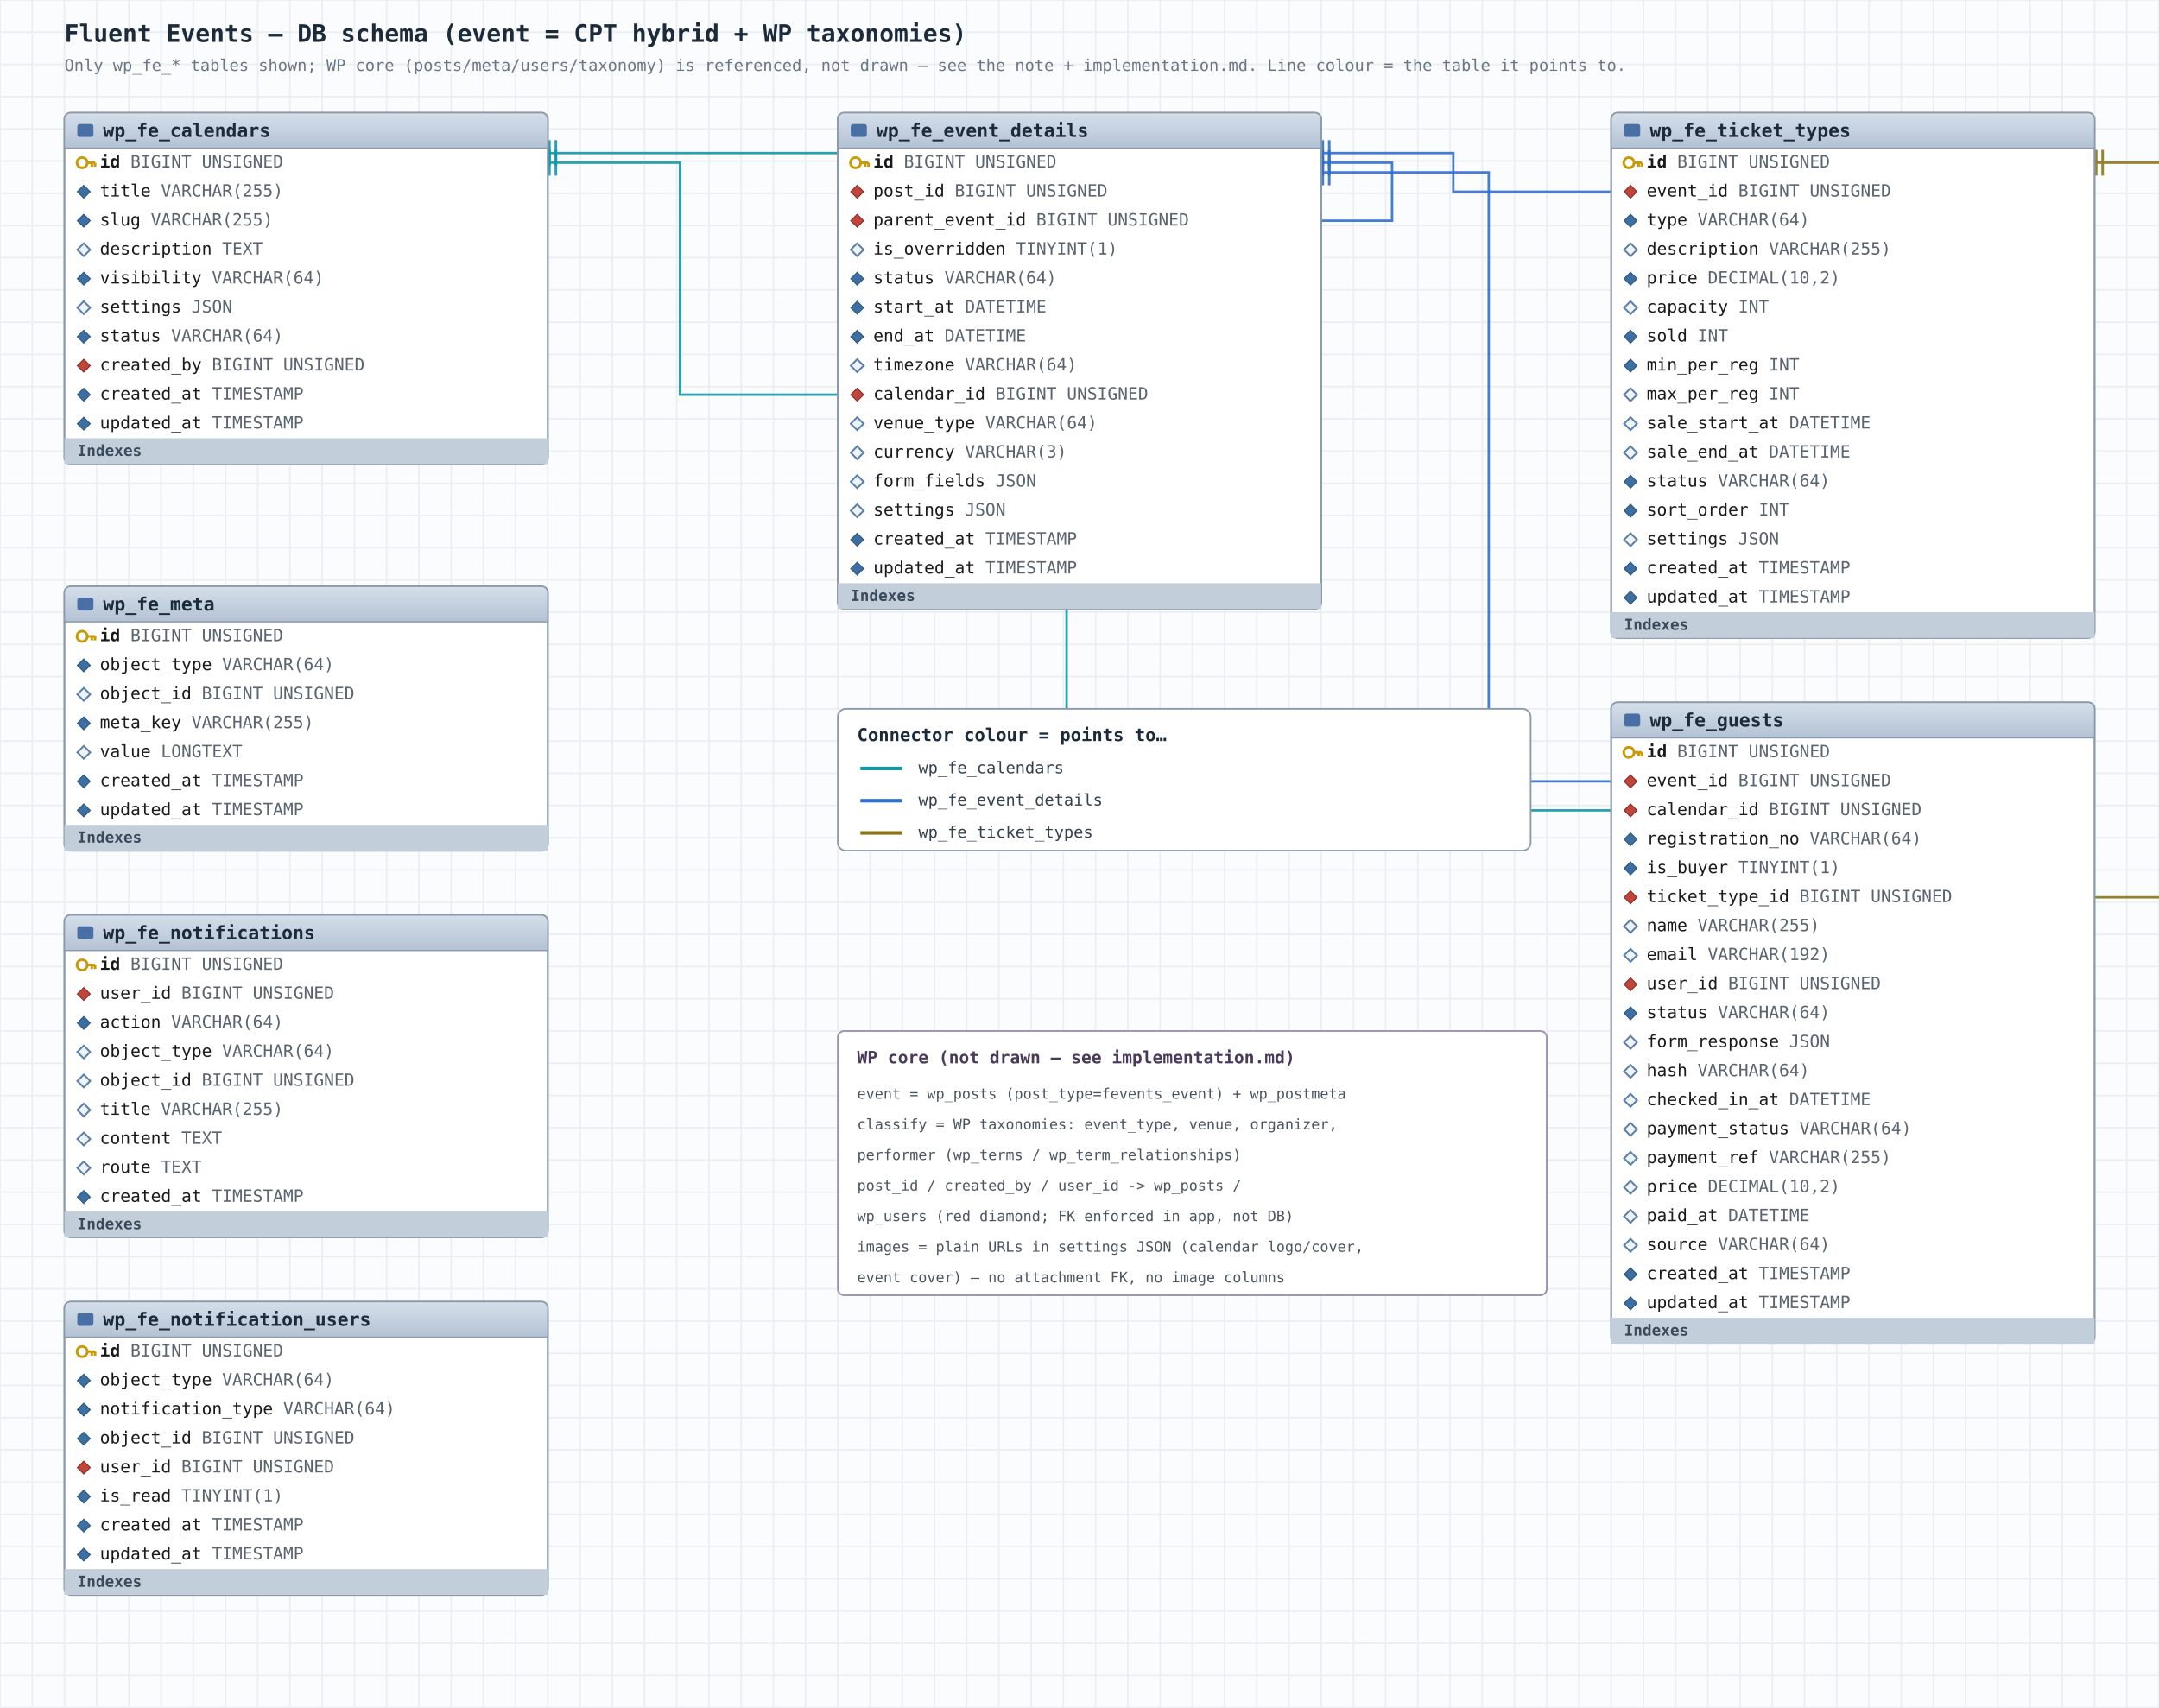
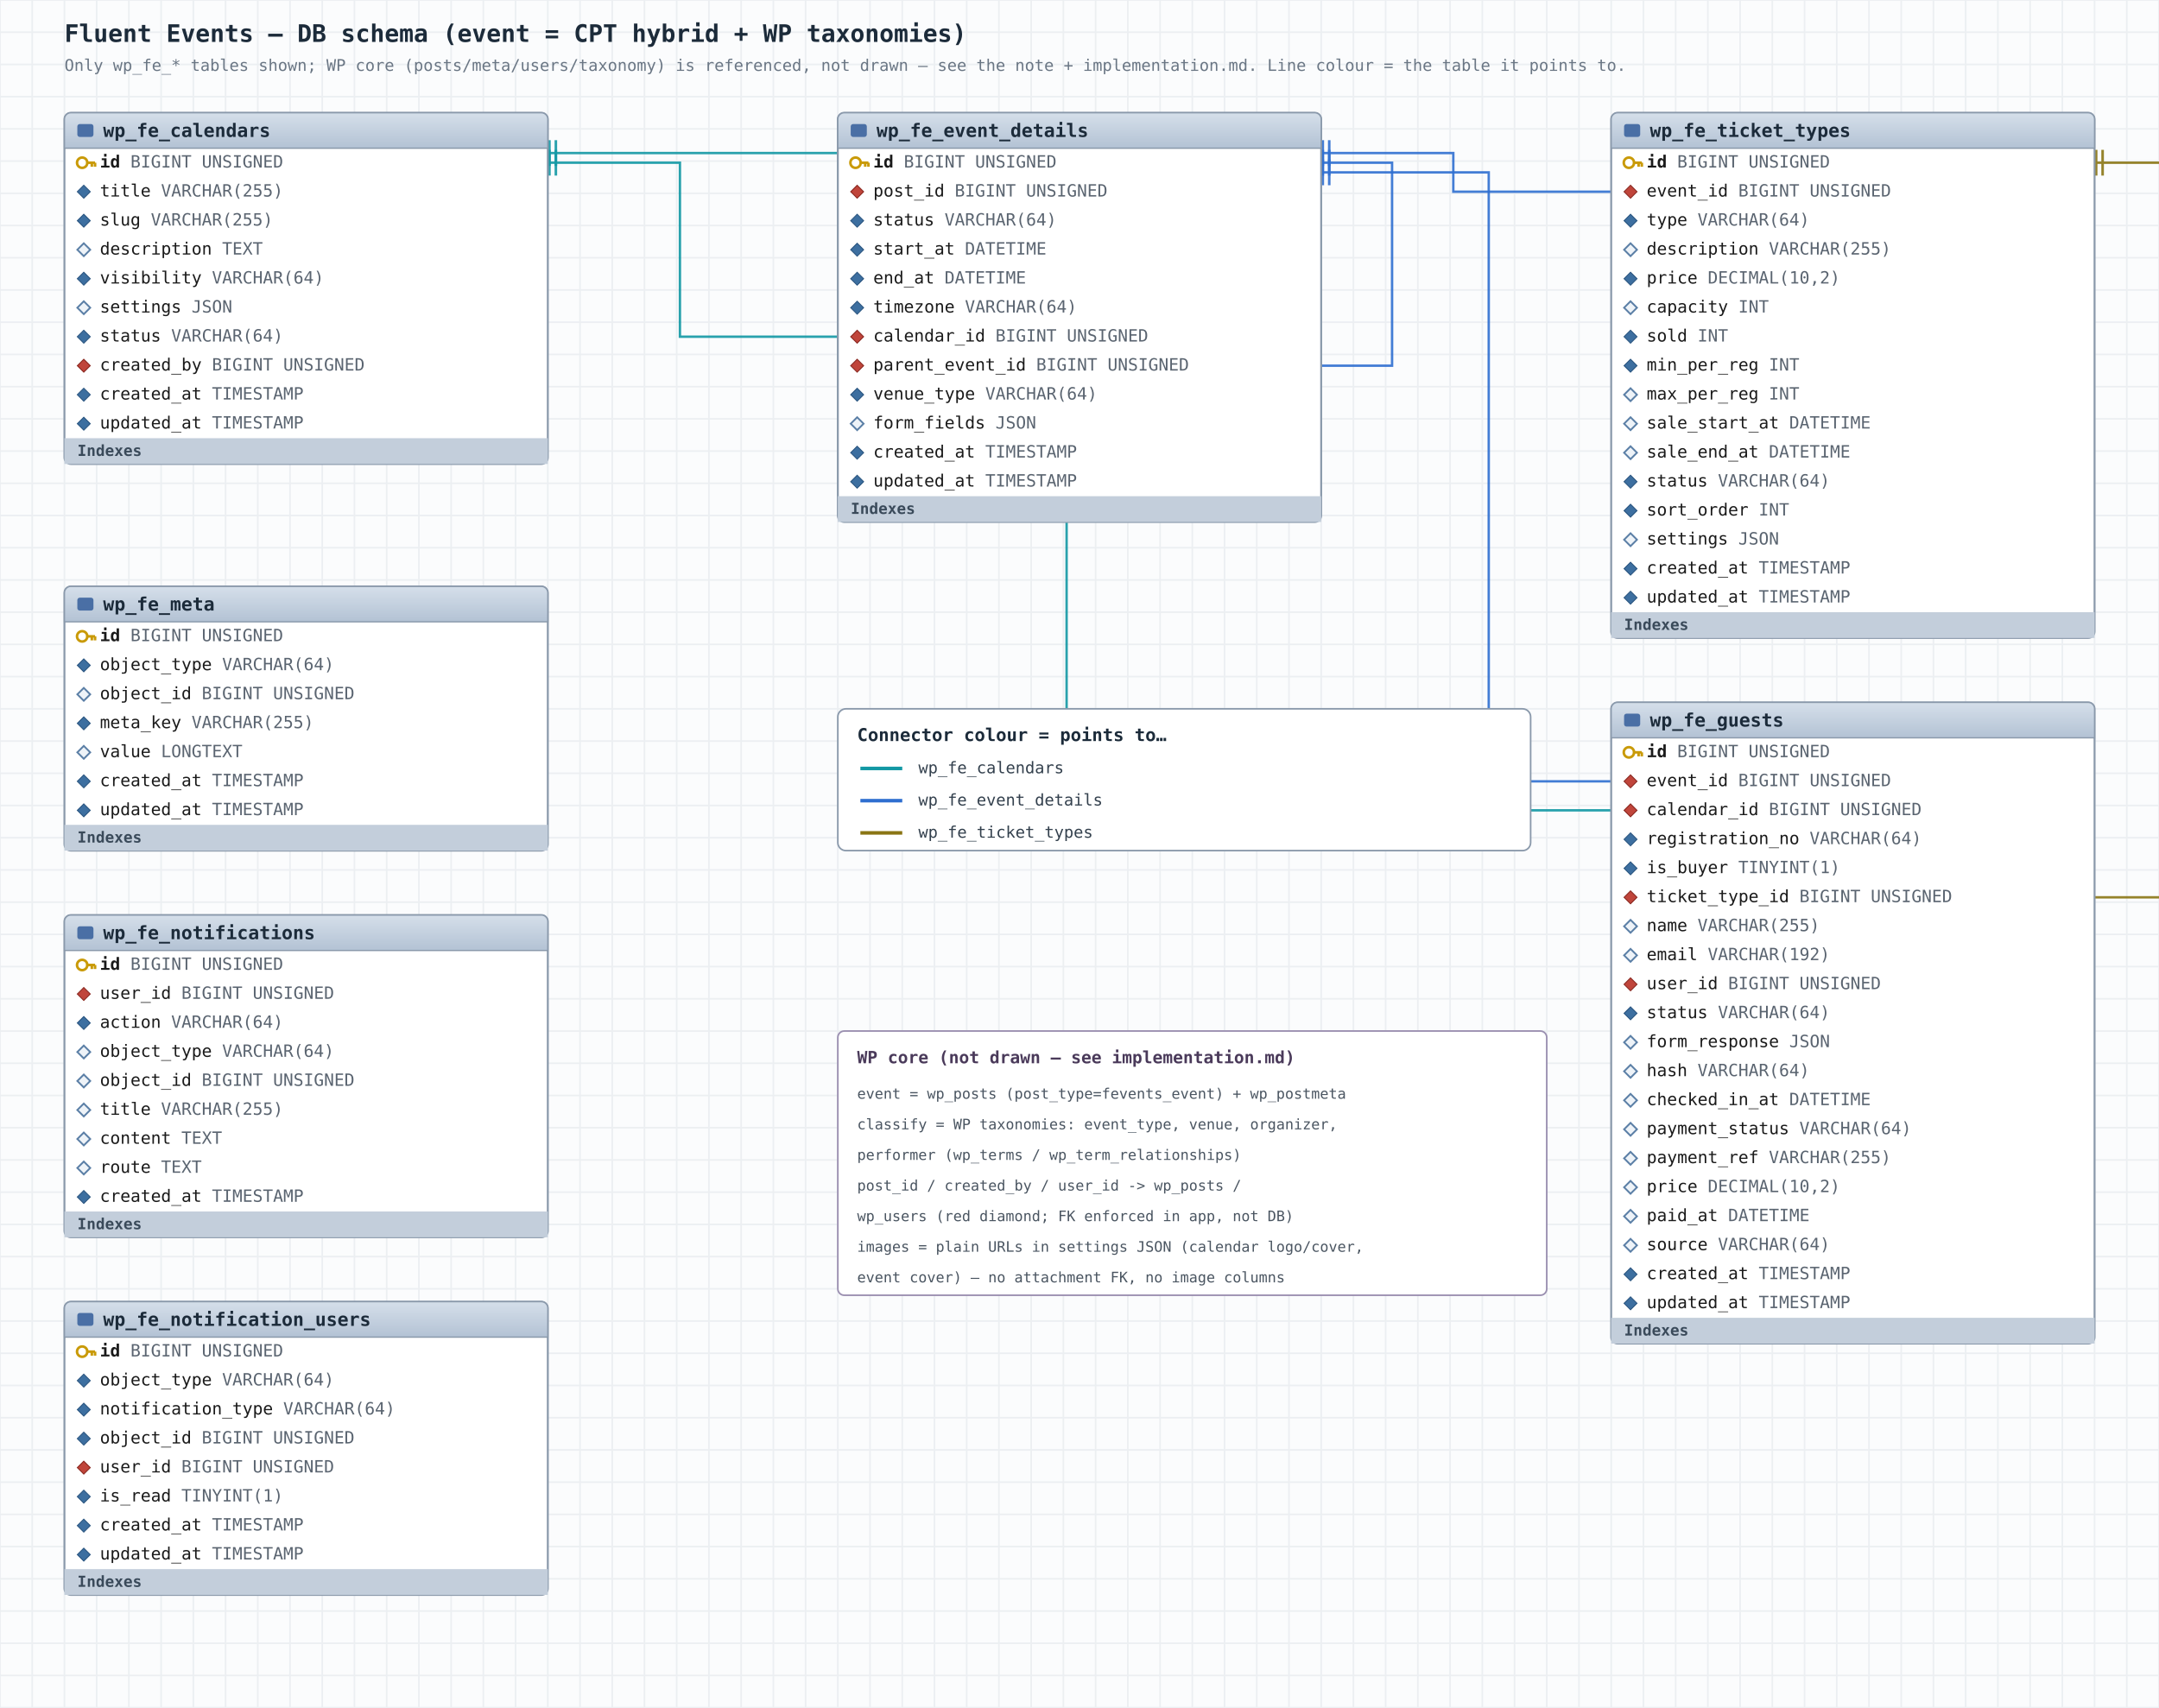
<svg xmlns="http://www.w3.org/2000/svg" width="1340" height="1060" viewBox="0 0 1340 1060" font-family="Menlo,Consolas,monospace">
  <defs>
    <linearGradient id="tb" x1="0" y1="0" x2="0" y2="1">
      <stop offset="0" stop-color="#d5dfea" />
      <stop offset="1" stop-color="#b3c2d4" />
    </linearGradient>
    <linearGradient id="tt" x1="0" y1="0" x2="0" y2="1">
      <stop offset="0" stop-color="#e2daf0" />
      <stop offset="1" stop-color="#cdc0e6" />
    </linearGradient>
    <marker id="cf_c1298a4" markerWidth="22" markerHeight="22" refX="17" refY="11" orient="auto" markerUnits="userSpaceOnUse">
      <path d="M17,11 L3,3 M17,11 L3,11 M17,11 L3,19" fill="none" stroke="#1298a4" stroke-width="1.6" />
    </marker>
    <marker id="one_c1298a4" markerWidth="16" markerHeight="22" refX="12" refY="11" orient="auto" markerUnits="userSpaceOnUse">
      <path d="M7,3 L7,19 M11,3 L11,19" fill="none" stroke="#1298a4" stroke-width="1.6" />
    </marker>
    <marker id="cf_c2f6fd0" markerWidth="22" markerHeight="22" refX="17" refY="11" orient="auto" markerUnits="userSpaceOnUse">
      <path d="M17,11 L3,3 M17,11 L3,11 M17,11 L3,19" fill="none" stroke="#2f6fd0" stroke-width="1.6" />
    </marker>
    <marker id="one_c2f6fd0" markerWidth="16" markerHeight="22" refX="12" refY="11" orient="auto" markerUnits="userSpaceOnUse">
      <path d="M7,3 L7,19 M11,3 L11,19" fill="none" stroke="#2f6fd0" stroke-width="1.6" />
    </marker>
    <marker id="cf_c8a7514" markerWidth="22" markerHeight="22" refX="17" refY="11" orient="auto" markerUnits="userSpaceOnUse">
      <path d="M17,11 L3,3 M17,11 L3,11 M17,11 L3,19" fill="none" stroke="#8a7514" stroke-width="1.6" />
    </marker>
    <marker id="one_c8a7514" markerWidth="16" markerHeight="22" refX="12" refY="11" orient="auto" markerUnits="userSpaceOnUse">
      <path d="M7,3 L7,19 M11,3 L11,19" fill="none" stroke="#8a7514" stroke-width="1.6" />
    </marker>
  </defs>
  <rect x="0" y="0" width="1340" height="1060" fill="#fbfcfd" />
  <path d="M0,0 V1060 M20,0 V1060 M40,0 V1060 M60,0 V1060 M80,0 V1060 M100,0 V1060 M120,0 V1060 M140,0 V1060 M160,0 V1060 M180,0 V1060 M200,0 V1060 M220,0 V1060 M240,0 V1060 M260,0 V1060 M280,0 V1060 M300,0 V1060 M320,0 V1060 M340,0 V1060 M360,0 V1060 M380,0 V1060 M400,0 V1060 M420,0 V1060 M440,0 V1060 M460,0 V1060 M480,0 V1060 M500,0 V1060 M520,0 V1060 M540,0 V1060 M560,0 V1060 M580,0 V1060 M600,0 V1060 M620,0 V1060 M640,0 V1060 M660,0 V1060 M680,0 V1060 M700,0 V1060 M720,0 V1060 M740,0 V1060 M760,0 V1060 M780,0 V1060 M800,0 V1060 M820,0 V1060 M840,0 V1060 M860,0 V1060 M880,0 V1060 M900,0 V1060 M920,0 V1060 M940,0 V1060 M960,0 V1060 M980,0 V1060 M1000,0 V1060 M1020,0 V1060 M1040,0 V1060 M1060,0 V1060 M1080,0 V1060 M1100,0 V1060 M1120,0 V1060 M1140,0 V1060 M1160,0 V1060 M1180,0 V1060 M1200,0 V1060 M1220,0 V1060 M1240,0 V1060 M1260,0 V1060 M1280,0 V1060 M1300,0 V1060 M1320,0 V1060 M1340,0 V1060 M0,0 H1340 M0,20 H1340 M0,40 H1340 M0,60 H1340 M0,80 H1340 M0,100 H1340 M0,120 H1340 M0,140 H1340 M0,160 H1340 M0,180 H1340 M0,200 H1340 M0,220 H1340 M0,240 H1340 M0,260 H1340 M0,280 H1340 M0,300 H1340 M0,320 H1340 M0,340 H1340 M0,360 H1340 M0,380 H1340 M0,400 H1340 M0,420 H1340 M0,440 H1340 M0,460 H1340 M0,480 H1340 M0,500 H1340 M0,520 H1340 M0,540 H1340 M0,560 H1340 M0,580 H1340 M0,600 H1340 M0,620 H1340 M0,640 H1340 M0,660 H1340 M0,680 H1340 M0,700 H1340 M0,720 H1340 M0,740 H1340 M0,760 H1340 M0,780 H1340 M0,800 H1340 M0,820 H1340 M0,840 H1340 M0,860 H1340 M0,880 H1340 M0,900 H1340 M0,920 H1340 M0,940 H1340 M0,960 H1340 M0,980 H1340 M0,1000 H1340 M0,1020 H1340 M0,1040 H1340 M0,1060 H1340" stroke="#eceff2" stroke-width="1" />
  <text x="40" y="26" font-size="15" font-weight="700" fill="#1c2b3a">Fluent Events — DB schema (event = CPT hybrid + WP taxonomies)</text>
  <text x="40" y="44" font-size="10" fill="#6a7684">Only wp_fe_* tables shown; WP core (posts/meta/users/taxonomy) is referenced, not drawn — see the note + implementation.md. Line colour = the table it points to.</text>
-   <path d="M520,245 H422.0 V101 H340" fill="none" stroke="#1298a4" stroke-width="1.5" opacity="0.9" marker-start="url(#cf_c1298a4)" marker-end="url(#one_c1298a4)" />
-   <path d="M820,137 H864 V101 H820" fill="none" stroke="#2f6fd0" stroke-width="1.5" opacity="0.9" marker-start="url(#cf_c2f6fd0)" marker-end="url(#one_c2f6fd0)" />
+   <path d="M520,209 H422.0 V101 H340" fill="none" stroke="#1298a4" stroke-width="1.5" opacity="0.9" marker-start="url(#cf_c1298a4)" marker-end="url(#one_c1298a4)" />
+   <path d="M820,227 H864 V101 H820" fill="none" stroke="#2f6fd0" stroke-width="1.5" opacity="0.9" marker-start="url(#cf_c2f6fd0)" marker-end="url(#one_c2f6fd0)" />
  <path d="M1000,119 H902.0 V95 H820" fill="none" stroke="#2f6fd0" stroke-width="1.5" opacity="0.9" marker-start="url(#cf_c2f6fd0)" marker-end="url(#one_c2f6fd0)" />
  <path d="M1000,485 H924.0 V107 H820" fill="none" stroke="#2f6fd0" stroke-width="1.5" opacity="0.9" marker-start="url(#cf_c2f6fd0)" marker-end="url(#one_c2f6fd0)" />
  <path d="M1000,503 H662.0 V95 H340" fill="none" stroke="#1298a4" stroke-width="1.5" opacity="0.9" marker-start="url(#cf_c1298a4)" marker-end="url(#one_c1298a4)" />
  <path d="M1300,557 H1344 V101 H1300" fill="none" stroke="#8a7514" stroke-width="1.5" opacity="0.9" marker-start="url(#cf_c8a7514)" marker-end="url(#one_c8a7514)" />
  <g>
    <rect x="40" y="70" width="300" height="218" rx="4" fill="#fff" stroke="#8a99ab" stroke-width="1.2" />
    <path d="M40,74 a4,4 0 0 1 4,-4 h292 a4,4 0 0 1 4,4 v18 h-300 z" fill="url(#tb)" stroke="#8a99ab" stroke-width="0.8" />
    <rect x="48" y="77" width="10" height="8" rx="1.5" fill="#4a6fa5" />
    <text x="64" y="85" font-size="11.5" font-weight="700" fill="#1c2b3a">wp_fe_calendars</text>
    <circle cx="51" cy="101" r="3.2" fill="none" stroke="#c99a08" stroke-width="1.6" />
    <path d="M53.5,101 L59,101 M57,101 L57,103.5 M59,101 L59,103.5" stroke="#c99a08" stroke-width="1.6" fill="none" />
    <text x="62" y="104" font-size="10.5" fill="#1a1a1a">
      <tspan font-weight="700">id</tspan>
      <tspan fill="#5a6470">BIGINT UNSIGNED</tspan>
    </text>
    <path d="M52,115 L56,119 L52,123 L48,119 Z" fill="#3d6fa0" stroke="#2a5580" stroke-width="0.6" />
    <text x="62" y="122" font-size="10.5" fill="#1a1a1a">
      <tspan font-weight="400">title</tspan>
      <tspan fill="#5a6470">VARCHAR(255)</tspan>
    </text>
    <path d="M52,133 L56,137 L52,141 L48,137 Z" fill="#3d6fa0" stroke="#2a5580" stroke-width="0.6" />
    <text x="62" y="140" font-size="10.5" fill="#1a1a1a">
      <tspan font-weight="400">slug</tspan>
      <tspan fill="#5a6470">VARCHAR(255)</tspan>
    </text>
    <path d="M52,151 L56,155 L52,159 L48,155 Z" fill="#eef3f8" stroke="#5b7fa6" stroke-width="1.1" />
    <text x="62" y="158" font-size="10.5" fill="#1a1a1a">
      <tspan font-weight="400">description</tspan>
      <tspan fill="#5a6470">TEXT</tspan>
    </text>
    <path d="M52,169 L56,173 L52,177 L48,173 Z" fill="#3d6fa0" stroke="#2a5580" stroke-width="0.6" />
    <text x="62" y="176" font-size="10.5" fill="#1a1a1a">
      <tspan font-weight="400">visibility</tspan>
      <tspan fill="#5a6470">VARCHAR(64)</tspan>
    </text>
    <path d="M52,187 L56,191 L52,195 L48,191 Z" fill="#eef3f8" stroke="#5b7fa6" stroke-width="1.1" />
    <text x="62" y="194" font-size="10.5" fill="#1a1a1a">
      <tspan font-weight="400">settings</tspan>
      <tspan fill="#5a6470">JSON</tspan>
    </text>
    <path d="M52,205 L56,209 L52,213 L48,209 Z" fill="#3d6fa0" stroke="#2a5580" stroke-width="0.6" />
    <text x="62" y="212" font-size="10.5" fill="#1a1a1a">
      <tspan font-weight="400">status</tspan>
      <tspan fill="#5a6470">VARCHAR(64)</tspan>
    </text>
    <path d="M52,223 L56,227 L52,231 L48,227 Z" fill="#c0453b" stroke="#8a2820" stroke-width="0.6" />
    <text x="62" y="230" font-size="10.5" fill="#1a1a1a">
      <tspan font-weight="400">created_by</tspan>
      <tspan fill="#5a6470">BIGINT UNSIGNED</tspan>
    </text>
    <path d="M52,241 L56,245 L52,249 L48,245 Z" fill="#3d6fa0" stroke="#2a5580" stroke-width="0.6" />
    <text x="62" y="248" font-size="10.5" fill="#1a1a1a">
      <tspan font-weight="400">created_at</tspan>
      <tspan fill="#5a6470">TIMESTAMP</tspan>
    </text>
    <path d="M52,259 L56,263 L52,267 L48,263 Z" fill="#3d6fa0" stroke="#2a5580" stroke-width="0.6" />
    <text x="62" y="266" font-size="10.5" fill="#1a1a1a">
      <tspan font-weight="400">updated_at</tspan>
      <tspan fill="#5a6470">TIMESTAMP</tspan>
    </text>
    <rect x="40" y="272" width="300" height="16" fill="#c3cedb" />
    <text x="48" y="283" font-size="9.5" font-weight="700" fill="#3a4a5a">Indexes</text>
  </g>
  <g>
    <rect x="40" y="364" width="300" height="164" rx="4" fill="#fff" stroke="#8a99ab" stroke-width="1.2" />
    <path d="M40,368 a4,4 0 0 1 4,-4 h292 a4,4 0 0 1 4,4 v18 h-300 z" fill="url(#tb)" stroke="#8a99ab" stroke-width="0.8" />
    <rect x="48" y="371" width="10" height="8" rx="1.5" fill="#4a6fa5" />
    <text x="64" y="379" font-size="11.5" font-weight="700" fill="#1c2b3a">wp_fe_meta</text>
    <circle cx="51" cy="395" r="3.2" fill="none" stroke="#c99a08" stroke-width="1.6" />
    <path d="M53.5,395 L59,395 M57,395 L57,397.5 M59,395 L59,397.5" stroke="#c99a08" stroke-width="1.6" fill="none" />
    <text x="62" y="398" font-size="10.5" fill="#1a1a1a">
      <tspan font-weight="700">id</tspan>
      <tspan fill="#5a6470">BIGINT UNSIGNED</tspan>
    </text>
    <path d="M52,409 L56,413 L52,417 L48,413 Z" fill="#3d6fa0" stroke="#2a5580" stroke-width="0.6" />
    <text x="62" y="416" font-size="10.5" fill="#1a1a1a">
      <tspan font-weight="400">object_type</tspan>
      <tspan fill="#5a6470">VARCHAR(64)</tspan>
    </text>
    <path d="M52,427 L56,431 L52,435 L48,431 Z" fill="#eef3f8" stroke="#5b7fa6" stroke-width="1.1" />
    <text x="62" y="434" font-size="10.5" fill="#1a1a1a">
      <tspan font-weight="400">object_id</tspan>
      <tspan fill="#5a6470">BIGINT UNSIGNED</tspan>
    </text>
    <path d="M52,445 L56,449 L52,453 L48,449 Z" fill="#3d6fa0" stroke="#2a5580" stroke-width="0.6" />
    <text x="62" y="452" font-size="10.5" fill="#1a1a1a">
      <tspan font-weight="400">meta_key</tspan>
      <tspan fill="#5a6470">VARCHAR(255)</tspan>
    </text>
    <path d="M52,463 L56,467 L52,471 L48,467 Z" fill="#eef3f8" stroke="#5b7fa6" stroke-width="1.1" />
    <text x="62" y="470" font-size="10.5" fill="#1a1a1a">
      <tspan font-weight="400">value</tspan>
      <tspan fill="#5a6470">LONGTEXT</tspan>
    </text>
    <path d="M52,481 L56,485 L52,489 L48,485 Z" fill="#3d6fa0" stroke="#2a5580" stroke-width="0.6" />
    <text x="62" y="488" font-size="10.5" fill="#1a1a1a">
      <tspan font-weight="400">created_at</tspan>
      <tspan fill="#5a6470">TIMESTAMP</tspan>
    </text>
    <path d="M52,499 L56,503 L52,507 L48,503 Z" fill="#3d6fa0" stroke="#2a5580" stroke-width="0.6" />
    <text x="62" y="506" font-size="10.5" fill="#1a1a1a">
      <tspan font-weight="400">updated_at</tspan>
      <tspan fill="#5a6470">TIMESTAMP</tspan>
    </text>
    <rect x="40" y="512" width="300" height="16" fill="#c3cedb" />
    <text x="48" y="523" font-size="9.5" font-weight="700" fill="#3a4a5a">Indexes</text>
  </g>
  <g>
    <rect x="40" y="568" width="300" height="200" rx="4" fill="#fff" stroke="#8a99ab" stroke-width="1.2" />
    <path d="M40,572 a4,4 0 0 1 4,-4 h292 a4,4 0 0 1 4,4 v18 h-300 z" fill="url(#tb)" stroke="#8a99ab" stroke-width="0.8" />
    <rect x="48" y="575" width="10" height="8" rx="1.5" fill="#4a6fa5" />
    <text x="64" y="583" font-size="11.5" font-weight="700" fill="#1c2b3a">wp_fe_notifications</text>
    <circle cx="51" cy="599" r="3.2" fill="none" stroke="#c99a08" stroke-width="1.6" />
    <path d="M53.5,599 L59,599 M57,599 L57,601.5 M59,599 L59,601.5" stroke="#c99a08" stroke-width="1.6" fill="none" />
    <text x="62" y="602" font-size="10.5" fill="#1a1a1a">
      <tspan font-weight="700">id</tspan>
      <tspan fill="#5a6470">BIGINT UNSIGNED</tspan>
    </text>
    <path d="M52,613 L56,617 L52,621 L48,617 Z" fill="#c0453b" stroke="#8a2820" stroke-width="0.6" />
    <text x="62" y="620" font-size="10.5" fill="#1a1a1a">
      <tspan font-weight="400">user_id</tspan>
      <tspan fill="#5a6470">BIGINT UNSIGNED</tspan>
    </text>
    <path d="M52,631 L56,635 L52,639 L48,635 Z" fill="#3d6fa0" stroke="#2a5580" stroke-width="0.6" />
    <text x="62" y="638" font-size="10.5" fill="#1a1a1a">
      <tspan font-weight="400">action</tspan>
      <tspan fill="#5a6470">VARCHAR(64)</tspan>
    </text>
    <path d="M52,649 L56,653 L52,657 L48,653 Z" fill="#eef3f8" stroke="#5b7fa6" stroke-width="1.1" />
    <text x="62" y="656" font-size="10.5" fill="#1a1a1a">
      <tspan font-weight="400">object_type</tspan>
      <tspan fill="#5a6470">VARCHAR(64)</tspan>
    </text>
    <path d="M52,667 L56,671 L52,675 L48,671 Z" fill="#eef3f8" stroke="#5b7fa6" stroke-width="1.1" />
    <text x="62" y="674" font-size="10.5" fill="#1a1a1a">
      <tspan font-weight="400">object_id</tspan>
      <tspan fill="#5a6470">BIGINT UNSIGNED</tspan>
    </text>
    <path d="M52,685 L56,689 L52,693 L48,689 Z" fill="#eef3f8" stroke="#5b7fa6" stroke-width="1.1" />
    <text x="62" y="692" font-size="10.5" fill="#1a1a1a">
      <tspan font-weight="400">title</tspan>
      <tspan fill="#5a6470">VARCHAR(255)</tspan>
    </text>
    <path d="M52,703 L56,707 L52,711 L48,707 Z" fill="#eef3f8" stroke="#5b7fa6" stroke-width="1.1" />
    <text x="62" y="710" font-size="10.5" fill="#1a1a1a">
      <tspan font-weight="400">content</tspan>
      <tspan fill="#5a6470">TEXT</tspan>
    </text>
    <path d="M52,721 L56,725 L52,729 L48,725 Z" fill="#eef3f8" stroke="#5b7fa6" stroke-width="1.1" />
    <text x="62" y="728" font-size="10.5" fill="#1a1a1a">
      <tspan font-weight="400">route</tspan>
      <tspan fill="#5a6470">TEXT</tspan>
    </text>
    <path d="M52,739 L56,743 L52,747 L48,743 Z" fill="#3d6fa0" stroke="#2a5580" stroke-width="0.6" />
    <text x="62" y="746" font-size="10.5" fill="#1a1a1a">
      <tspan font-weight="400">created_at</tspan>
      <tspan fill="#5a6470">TIMESTAMP</tspan>
    </text>
    <rect x="40" y="752" width="300" height="16" fill="#c3cedb" />
    <text x="48" y="763" font-size="9.5" font-weight="700" fill="#3a4a5a">Indexes</text>
  </g>
  <g>
    <rect x="40" y="808" width="300" height="182" rx="4" fill="#fff" stroke="#8a99ab" stroke-width="1.2" />
    <path d="M40,812 a4,4 0 0 1 4,-4 h292 a4,4 0 0 1 4,4 v18 h-300 z" fill="url(#tb)" stroke="#8a99ab" stroke-width="0.8" />
    <rect x="48" y="815" width="10" height="8" rx="1.5" fill="#4a6fa5" />
    <text x="64" y="823" font-size="11.5" font-weight="700" fill="#1c2b3a">wp_fe_notification_users</text>
    <circle cx="51" cy="839" r="3.2" fill="none" stroke="#c99a08" stroke-width="1.6" />
    <path d="M53.5,839 L59,839 M57,839 L57,841.5 M59,839 L59,841.5" stroke="#c99a08" stroke-width="1.6" fill="none" />
    <text x="62" y="842" font-size="10.5" fill="#1a1a1a">
      <tspan font-weight="700">id</tspan>
      <tspan fill="#5a6470">BIGINT UNSIGNED</tspan>
    </text>
    <path d="M52,853 L56,857 L52,861 L48,857 Z" fill="#3d6fa0" stroke="#2a5580" stroke-width="0.6" />
    <text x="62" y="860" font-size="10.5" fill="#1a1a1a">
      <tspan font-weight="400">object_type</tspan>
      <tspan fill="#5a6470">VARCHAR(64)</tspan>
    </text>
    <path d="M52,871 L56,875 L52,879 L48,875 Z" fill="#3d6fa0" stroke="#2a5580" stroke-width="0.6" />
    <text x="62" y="878" font-size="10.5" fill="#1a1a1a">
      <tspan font-weight="400">notification_type</tspan>
      <tspan fill="#5a6470">VARCHAR(64)</tspan>
    </text>
    <path d="M52,889 L56,893 L52,897 L48,893 Z" fill="#3d6fa0" stroke="#2a5580" stroke-width="0.6" />
    <text x="62" y="896" font-size="10.5" fill="#1a1a1a">
      <tspan font-weight="400">object_id</tspan>
      <tspan fill="#5a6470">BIGINT UNSIGNED</tspan>
    </text>
    <path d="M52,907 L56,911 L52,915 L48,911 Z" fill="#c0453b" stroke="#8a2820" stroke-width="0.6" />
    <text x="62" y="914" font-size="10.5" fill="#1a1a1a">
      <tspan font-weight="400">user_id</tspan>
      <tspan fill="#5a6470">BIGINT UNSIGNED</tspan>
    </text>
    <path d="M52,925 L56,929 L52,933 L48,929 Z" fill="#3d6fa0" stroke="#2a5580" stroke-width="0.6" />
    <text x="62" y="932" font-size="10.5" fill="#1a1a1a">
      <tspan font-weight="400">is_read</tspan>
      <tspan fill="#5a6470">TINYINT(1)</tspan>
    </text>
    <path d="M52,943 L56,947 L52,951 L48,947 Z" fill="#3d6fa0" stroke="#2a5580" stroke-width="0.6" />
    <text x="62" y="950" font-size="10.5" fill="#1a1a1a">
      <tspan font-weight="400">created_at</tspan>
      <tspan fill="#5a6470">TIMESTAMP</tspan>
    </text>
    <path d="M52,961 L56,965 L52,969 L48,965 Z" fill="#3d6fa0" stroke="#2a5580" stroke-width="0.6" />
    <text x="62" y="968" font-size="10.5" fill="#1a1a1a">
      <tspan font-weight="400">updated_at</tspan>
      <tspan fill="#5a6470">TIMESTAMP</tspan>
    </text>
    <rect x="40" y="974" width="300" height="16" fill="#c3cedb" />
    <text x="48" y="985" font-size="9.5" font-weight="700" fill="#3a4a5a">Indexes</text>
  </g>
  <g>
-     <rect x="520" y="70" width="300" height="308" rx="4" fill="#fff" stroke="#8a99ab" stroke-width="1.2" />
+     <rect x="520" y="70" width="300" height="254" rx="4" fill="#fff" stroke="#8a99ab" stroke-width="1.2" />
    <path d="M520,74 a4,4 0 0 1 4,-4 h292 a4,4 0 0 1 4,4 v18 h-300 z" fill="url(#tb)" stroke="#8a99ab" stroke-width="0.8" />
    <rect x="528" y="77" width="10" height="8" rx="1.5" fill="#4a6fa5" />
    <text x="544" y="85" font-size="11.5" font-weight="700" fill="#1c2b3a">wp_fe_event_details</text>
    <circle cx="531" cy="101" r="3.2" fill="none" stroke="#c99a08" stroke-width="1.6" />
    <path d="M533.5,101 L539,101 M537,101 L537,103.5 M539,101 L539,103.5" stroke="#c99a08" stroke-width="1.6" fill="none" />
    <text x="542" y="104" font-size="10.5" fill="#1a1a1a">
      <tspan font-weight="700">id</tspan>
      <tspan fill="#5a6470">BIGINT UNSIGNED</tspan>
    </text>
    <path d="M532,115 L536,119 L532,123 L528,119 Z" fill="#c0453b" stroke="#8a2820" stroke-width="0.6" />
    <text x="542" y="122" font-size="10.5" fill="#1a1a1a">
      <tspan font-weight="400">post_id</tspan>
      <tspan fill="#5a6470">BIGINT UNSIGNED</tspan>
    </text>
-     <path d="M532,133 L536,137 L532,141 L528,137 Z" fill="#c0453b" stroke="#8a2820" stroke-width="0.6" />
+     <path d="M532,133 L536,137 L532,141 L528,137 Z" fill="#3d6fa0" stroke="#2a5580" stroke-width="0.6" />
    <text x="542" y="140" font-size="10.5" fill="#1a1a1a">
-       <tspan font-weight="400">parent_event_id</tspan>
-       <tspan fill="#5a6470">BIGINT UNSIGNED</tspan>
-     </text>
-     <path d="M532,151 L536,155 L532,159 L528,155 Z" fill="#eef3f8" stroke="#5b7fa6" stroke-width="1.1" />
+       <tspan font-weight="400">status</tspan>
+       <tspan fill="#5a6470">VARCHAR(64)</tspan>
+     </text>
+     <path d="M532,151 L536,155 L532,159 L528,155 Z" fill="#3d6fa0" stroke="#2a5580" stroke-width="0.6" />
    <text x="542" y="158" font-size="10.5" fill="#1a1a1a">
-       <tspan font-weight="400">is_overridden</tspan>
-       <tspan fill="#5a6470">TINYINT(1)</tspan>
+       <tspan font-weight="400">start_at</tspan>
+       <tspan fill="#5a6470">DATETIME</tspan>
    </text>
    <path d="M532,169 L536,173 L532,177 L528,173 Z" fill="#3d6fa0" stroke="#2a5580" stroke-width="0.6" />
    <text x="542" y="176" font-size="10.5" fill="#1a1a1a">
-       <tspan font-weight="400">status</tspan>
-       <tspan fill="#5a6470">VARCHAR(64)</tspan>
+       <tspan font-weight="400">end_at</tspan>
+       <tspan fill="#5a6470">DATETIME</tspan>
    </text>
    <path d="M532,187 L536,191 L532,195 L528,191 Z" fill="#3d6fa0" stroke="#2a5580" stroke-width="0.6" />
    <text x="542" y="194" font-size="10.5" fill="#1a1a1a">
-       <tspan font-weight="400">start_at</tspan>
-       <tspan fill="#5a6470">DATETIME</tspan>
-     </text>
-     <path d="M532,205 L536,209 L532,213 L528,209 Z" fill="#3d6fa0" stroke="#2a5580" stroke-width="0.6" />
+       <tspan font-weight="400">timezone</tspan>
+       <tspan fill="#5a6470">VARCHAR(64)</tspan>
+     </text>
+     <path d="M532,205 L536,209 L532,213 L528,209 Z" fill="#c0453b" stroke="#8a2820" stroke-width="0.6" />
    <text x="542" y="212" font-size="10.5" fill="#1a1a1a">
-       <tspan font-weight="400">end_at</tspan>
-       <tspan fill="#5a6470">DATETIME</tspan>
-     </text>
-     <path d="M532,223 L536,227 L532,231 L528,227 Z" fill="#eef3f8" stroke="#5b7fa6" stroke-width="1.1" />
+       <tspan font-weight="400">calendar_id</tspan>
+       <tspan fill="#5a6470">BIGINT UNSIGNED</tspan>
+     </text>
+     <path d="M532,223 L536,227 L532,231 L528,227 Z" fill="#c0453b" stroke="#8a2820" stroke-width="0.6" />
    <text x="542" y="230" font-size="10.5" fill="#1a1a1a">
-       <tspan font-weight="400">timezone</tspan>
-       <tspan fill="#5a6470">VARCHAR(64)</tspan>
-     </text>
-     <path d="M532,241 L536,245 L532,249 L528,245 Z" fill="#c0453b" stroke="#8a2820" stroke-width="0.6" />
+       <tspan font-weight="400">parent_event_id</tspan>
+       <tspan fill="#5a6470">BIGINT UNSIGNED</tspan>
+     </text>
+     <path d="M532,241 L536,245 L532,249 L528,245 Z" fill="#3d6fa0" stroke="#2a5580" stroke-width="0.6" />
    <text x="542" y="248" font-size="10.5" fill="#1a1a1a">
-       <tspan font-weight="400">calendar_id</tspan>
-       <tspan fill="#5a6470">BIGINT UNSIGNED</tspan>
+       <tspan font-weight="400">venue_type</tspan>
+       <tspan fill="#5a6470">VARCHAR(64)</tspan>
    </text>
    <path d="M532,259 L536,263 L532,267 L528,263 Z" fill="#eef3f8" stroke="#5b7fa6" stroke-width="1.1" />
    <text x="542" y="266" font-size="10.5" fill="#1a1a1a">
-       <tspan font-weight="400">venue_type</tspan>
-       <tspan fill="#5a6470">VARCHAR(64)</tspan>
-     </text>
-     <path d="M532,277 L536,281 L532,285 L528,281 Z" fill="#eef3f8" stroke="#5b7fa6" stroke-width="1.1" />
-     <text x="542" y="284" font-size="10.5" fill="#1a1a1a">
-       <tspan font-weight="400">currency</tspan>
-       <tspan fill="#5a6470">VARCHAR(3)</tspan>
-     </text>
-     <path d="M532,295 L536,299 L532,303 L528,299 Z" fill="#eef3f8" stroke="#5b7fa6" stroke-width="1.1" />
-     <text x="542" y="302" font-size="10.5" fill="#1a1a1a">
      <tspan font-weight="400">form_fields</tspan>
      <tspan fill="#5a6470">JSON</tspan>
    </text>
-     <path d="M532,313 L536,317 L532,321 L528,317 Z" fill="#eef3f8" stroke="#5b7fa6" stroke-width="1.1" />
-     <text x="542" y="320" font-size="10.5" fill="#1a1a1a">
-       <tspan font-weight="400">settings</tspan>
-       <tspan fill="#5a6470">JSON</tspan>
-     </text>
-     <path d="M532,331 L536,335 L532,339 L528,335 Z" fill="#3d6fa0" stroke="#2a5580" stroke-width="0.6" />
-     <text x="542" y="338" font-size="10.5" fill="#1a1a1a">
-       <tspan font-weight="400">created_at</tspan>
-       <tspan fill="#5a6470">TIMESTAMP</tspan>
-     </text>
-     <path d="M532,349 L536,353 L532,357 L528,353 Z" fill="#3d6fa0" stroke="#2a5580" stroke-width="0.6" />
-     <text x="542" y="356" font-size="10.5" fill="#1a1a1a">
+     <path d="M532,277 L536,281 L532,285 L528,281 Z" fill="#3d6fa0" stroke="#2a5580" stroke-width="0.6" />
+     <text x="542" y="284" font-size="10.5" fill="#1a1a1a">
+       <tspan font-weight="400">created_at</tspan>
+       <tspan fill="#5a6470">TIMESTAMP</tspan>
+     </text>
+     <path d="M532,295 L536,299 L532,303 L528,299 Z" fill="#3d6fa0" stroke="#2a5580" stroke-width="0.6" />
+     <text x="542" y="302" font-size="10.5" fill="#1a1a1a">
      <tspan font-weight="400">updated_at</tspan>
      <tspan fill="#5a6470">TIMESTAMP</tspan>
    </text>
-     <rect x="520" y="362" width="300" height="16" fill="#c3cedb" />
-     <text x="528" y="373" font-size="9.5" font-weight="700" fill="#3a4a5a">Indexes</text>
+     <rect x="520" y="308" width="300" height="16" fill="#c3cedb" />
+     <text x="528" y="319" font-size="9.5" font-weight="700" fill="#3a4a5a">Indexes</text>
  </g>
  <g>
    <rect x="1000" y="70" width="300" height="326" rx="4" fill="#fff" stroke="#8a99ab" stroke-width="1.2" />
    <path d="M1000,74 a4,4 0 0 1 4,-4 h292 a4,4 0 0 1 4,4 v18 h-300 z" fill="url(#tb)" stroke="#8a99ab" stroke-width="0.8" />
    <rect x="1008" y="77" width="10" height="8" rx="1.5" fill="#4a6fa5" />
    <text x="1024" y="85" font-size="11.5" font-weight="700" fill="#1c2b3a">wp_fe_ticket_types</text>
    <circle cx="1011" cy="101" r="3.2" fill="none" stroke="#c99a08" stroke-width="1.6" />
    <path d="M1013.5,101 L1019,101 M1017,101 L1017,103.5 M1019,101 L1019,103.5" stroke="#c99a08" stroke-width="1.6" fill="none" />
    <text x="1022" y="104" font-size="10.5" fill="#1a1a1a">
      <tspan font-weight="700">id</tspan>
      <tspan fill="#5a6470">BIGINT UNSIGNED</tspan>
    </text>
    <path d="M1012,115 L1016,119 L1012,123 L1008,119 Z" fill="#c0453b" stroke="#8a2820" stroke-width="0.6" />
    <text x="1022" y="122" font-size="10.5" fill="#1a1a1a">
      <tspan font-weight="400">event_id</tspan>
      <tspan fill="#5a6470">BIGINT UNSIGNED</tspan>
    </text>
    <path d="M1012,133 L1016,137 L1012,141 L1008,137 Z" fill="#3d6fa0" stroke="#2a5580" stroke-width="0.6" />
    <text x="1022" y="140" font-size="10.5" fill="#1a1a1a">
      <tspan font-weight="400">type</tspan>
      <tspan fill="#5a6470">VARCHAR(64)</tspan>
    </text>
    <path d="M1012,151 L1016,155 L1012,159 L1008,155 Z" fill="#eef3f8" stroke="#5b7fa6" stroke-width="1.1" />
    <text x="1022" y="158" font-size="10.5" fill="#1a1a1a">
      <tspan font-weight="400">description</tspan>
      <tspan fill="#5a6470">VARCHAR(255)</tspan>
    </text>
    <path d="M1012,169 L1016,173 L1012,177 L1008,173 Z" fill="#3d6fa0" stroke="#2a5580" stroke-width="0.6" />
    <text x="1022" y="176" font-size="10.5" fill="#1a1a1a">
      <tspan font-weight="400">price</tspan>
      <tspan fill="#5a6470">DECIMAL(10,2)</tspan>
    </text>
    <path d="M1012,187 L1016,191 L1012,195 L1008,191 Z" fill="#eef3f8" stroke="#5b7fa6" stroke-width="1.1" />
    <text x="1022" y="194" font-size="10.5" fill="#1a1a1a">
      <tspan font-weight="400">capacity</tspan>
      <tspan fill="#5a6470">INT</tspan>
    </text>
    <path d="M1012,205 L1016,209 L1012,213 L1008,209 Z" fill="#3d6fa0" stroke="#2a5580" stroke-width="0.6" />
    <text x="1022" y="212" font-size="10.5" fill="#1a1a1a">
      <tspan font-weight="400">sold</tspan>
      <tspan fill="#5a6470">INT</tspan>
    </text>
    <path d="M1012,223 L1016,227 L1012,231 L1008,227 Z" fill="#3d6fa0" stroke="#2a5580" stroke-width="0.6" />
    <text x="1022" y="230" font-size="10.5" fill="#1a1a1a">
      <tspan font-weight="400">min_per_reg</tspan>
      <tspan fill="#5a6470">INT</tspan>
    </text>
    <path d="M1012,241 L1016,245 L1012,249 L1008,245 Z" fill="#eef3f8" stroke="#5b7fa6" stroke-width="1.1" />
    <text x="1022" y="248" font-size="10.5" fill="#1a1a1a">
      <tspan font-weight="400">max_per_reg</tspan>
      <tspan fill="#5a6470">INT</tspan>
    </text>
    <path d="M1012,259 L1016,263 L1012,267 L1008,263 Z" fill="#eef3f8" stroke="#5b7fa6" stroke-width="1.1" />
    <text x="1022" y="266" font-size="10.5" fill="#1a1a1a">
      <tspan font-weight="400">sale_start_at</tspan>
      <tspan fill="#5a6470">DATETIME</tspan>
    </text>
    <path d="M1012,277 L1016,281 L1012,285 L1008,281 Z" fill="#eef3f8" stroke="#5b7fa6" stroke-width="1.1" />
    <text x="1022" y="284" font-size="10.5" fill="#1a1a1a">
      <tspan font-weight="400">sale_end_at</tspan>
      <tspan fill="#5a6470">DATETIME</tspan>
    </text>
    <path d="M1012,295 L1016,299 L1012,303 L1008,299 Z" fill="#3d6fa0" stroke="#2a5580" stroke-width="0.6" />
    <text x="1022" y="302" font-size="10.5" fill="#1a1a1a">
      <tspan font-weight="400">status</tspan>
      <tspan fill="#5a6470">VARCHAR(64)</tspan>
    </text>
    <path d="M1012,313 L1016,317 L1012,321 L1008,317 Z" fill="#3d6fa0" stroke="#2a5580" stroke-width="0.6" />
    <text x="1022" y="320" font-size="10.5" fill="#1a1a1a">
      <tspan font-weight="400">sort_order</tspan>
      <tspan fill="#5a6470">INT</tspan>
    </text>
    <path d="M1012,331 L1016,335 L1012,339 L1008,335 Z" fill="#eef3f8" stroke="#5b7fa6" stroke-width="1.1" />
    <text x="1022" y="338" font-size="10.5" fill="#1a1a1a">
      <tspan font-weight="400">settings</tspan>
      <tspan fill="#5a6470">JSON</tspan>
    </text>
    <path d="M1012,349 L1016,353 L1012,357 L1008,353 Z" fill="#3d6fa0" stroke="#2a5580" stroke-width="0.6" />
    <text x="1022" y="356" font-size="10.5" fill="#1a1a1a">
      <tspan font-weight="400">created_at</tspan>
      <tspan fill="#5a6470">TIMESTAMP</tspan>
    </text>
    <path d="M1012,367 L1016,371 L1012,375 L1008,371 Z" fill="#3d6fa0" stroke="#2a5580" stroke-width="0.6" />
    <text x="1022" y="374" font-size="10.5" fill="#1a1a1a">
      <tspan font-weight="400">updated_at</tspan>
      <tspan fill="#5a6470">TIMESTAMP</tspan>
    </text>
    <rect x="1000" y="380" width="300" height="16" fill="#c3cedb" />
    <text x="1008" y="391" font-size="9.5" font-weight="700" fill="#3a4a5a">Indexes</text>
  </g>
  <g>
    <rect x="1000" y="436" width="300" height="398" rx="4" fill="#fff" stroke="#8a99ab" stroke-width="1.2" />
    <path d="M1000,440 a4,4 0 0 1 4,-4 h292 a4,4 0 0 1 4,4 v18 h-300 z" fill="url(#tb)" stroke="#8a99ab" stroke-width="0.8" />
    <rect x="1008" y="443" width="10" height="8" rx="1.5" fill="#4a6fa5" />
    <text x="1024" y="451" font-size="11.5" font-weight="700" fill="#1c2b3a">wp_fe_guests</text>
    <circle cx="1011" cy="467" r="3.2" fill="none" stroke="#c99a08" stroke-width="1.6" />
    <path d="M1013.5,467 L1019,467 M1017,467 L1017,469.5 M1019,467 L1019,469.5" stroke="#c99a08" stroke-width="1.6" fill="none" />
    <text x="1022" y="470" font-size="10.5" fill="#1a1a1a">
      <tspan font-weight="700">id</tspan>
      <tspan fill="#5a6470">BIGINT UNSIGNED</tspan>
    </text>
    <path d="M1012,481 L1016,485 L1012,489 L1008,485 Z" fill="#c0453b" stroke="#8a2820" stroke-width="0.6" />
    <text x="1022" y="488" font-size="10.5" fill="#1a1a1a">
      <tspan font-weight="400">event_id</tspan>
      <tspan fill="#5a6470">BIGINT UNSIGNED</tspan>
    </text>
    <path d="M1012,499 L1016,503 L1012,507 L1008,503 Z" fill="#c0453b" stroke="#8a2820" stroke-width="0.6" />
    <text x="1022" y="506" font-size="10.5" fill="#1a1a1a">
      <tspan font-weight="400">calendar_id</tspan>
      <tspan fill="#5a6470">BIGINT UNSIGNED</tspan>
    </text>
    <path d="M1012,517 L1016,521 L1012,525 L1008,521 Z" fill="#3d6fa0" stroke="#2a5580" stroke-width="0.6" />
    <text x="1022" y="524" font-size="10.5" fill="#1a1a1a">
      <tspan font-weight="400">registration_no</tspan>
      <tspan fill="#5a6470">VARCHAR(64)</tspan>
    </text>
    <path d="M1012,535 L1016,539 L1012,543 L1008,539 Z" fill="#3d6fa0" stroke="#2a5580" stroke-width="0.6" />
    <text x="1022" y="542" font-size="10.5" fill="#1a1a1a">
      <tspan font-weight="400">is_buyer</tspan>
      <tspan fill="#5a6470">TINYINT(1)</tspan>
    </text>
    <path d="M1012,553 L1016,557 L1012,561 L1008,557 Z" fill="#c0453b" stroke="#8a2820" stroke-width="0.6" />
    <text x="1022" y="560" font-size="10.5" fill="#1a1a1a">
      <tspan font-weight="400">ticket_type_id</tspan>
      <tspan fill="#5a6470">BIGINT UNSIGNED</tspan>
    </text>
    <path d="M1012,571 L1016,575 L1012,579 L1008,575 Z" fill="#eef3f8" stroke="#5b7fa6" stroke-width="1.1" />
    <text x="1022" y="578" font-size="10.5" fill="#1a1a1a">
      <tspan font-weight="400">name</tspan>
      <tspan fill="#5a6470">VARCHAR(255)</tspan>
    </text>
    <path d="M1012,589 L1016,593 L1012,597 L1008,593 Z" fill="#eef3f8" stroke="#5b7fa6" stroke-width="1.1" />
    <text x="1022" y="596" font-size="10.5" fill="#1a1a1a">
      <tspan font-weight="400">email</tspan>
      <tspan fill="#5a6470">VARCHAR(192)</tspan>
    </text>
    <path d="M1012,607 L1016,611 L1012,615 L1008,611 Z" fill="#c0453b" stroke="#8a2820" stroke-width="0.6" />
    <text x="1022" y="614" font-size="10.5" fill="#1a1a1a">
      <tspan font-weight="400">user_id</tspan>
      <tspan fill="#5a6470">BIGINT UNSIGNED</tspan>
    </text>
    <path d="M1012,625 L1016,629 L1012,633 L1008,629 Z" fill="#3d6fa0" stroke="#2a5580" stroke-width="0.6" />
    <text x="1022" y="632" font-size="10.5" fill="#1a1a1a">
      <tspan font-weight="400">status</tspan>
      <tspan fill="#5a6470">VARCHAR(64)</tspan>
    </text>
    <path d="M1012,643 L1016,647 L1012,651 L1008,647 Z" fill="#eef3f8" stroke="#5b7fa6" stroke-width="1.1" />
    <text x="1022" y="650" font-size="10.5" fill="#1a1a1a">
      <tspan font-weight="400">form_response</tspan>
      <tspan fill="#5a6470">JSON</tspan>
    </text>
    <path d="M1012,661 L1016,665 L1012,669 L1008,665 Z" fill="#eef3f8" stroke="#5b7fa6" stroke-width="1.1" />
    <text x="1022" y="668" font-size="10.5" fill="#1a1a1a">
      <tspan font-weight="400">hash</tspan>
      <tspan fill="#5a6470">VARCHAR(64)</tspan>
    </text>
    <path d="M1012,679 L1016,683 L1012,687 L1008,683 Z" fill="#eef3f8" stroke="#5b7fa6" stroke-width="1.1" />
    <text x="1022" y="686" font-size="10.5" fill="#1a1a1a">
      <tspan font-weight="400">checked_in_at</tspan>
      <tspan fill="#5a6470">DATETIME</tspan>
    </text>
    <path d="M1012,697 L1016,701 L1012,705 L1008,701 Z" fill="#eef3f8" stroke="#5b7fa6" stroke-width="1.1" />
    <text x="1022" y="704" font-size="10.5" fill="#1a1a1a">
      <tspan font-weight="400">payment_status</tspan>
      <tspan fill="#5a6470">VARCHAR(64)</tspan>
    </text>
    <path d="M1012,715 L1016,719 L1012,723 L1008,719 Z" fill="#eef3f8" stroke="#5b7fa6" stroke-width="1.1" />
    <text x="1022" y="722" font-size="10.5" fill="#1a1a1a">
      <tspan font-weight="400">payment_ref</tspan>
      <tspan fill="#5a6470">VARCHAR(255)</tspan>
    </text>
    <path d="M1012,733 L1016,737 L1012,741 L1008,737 Z" fill="#eef3f8" stroke="#5b7fa6" stroke-width="1.1" />
    <text x="1022" y="740" font-size="10.5" fill="#1a1a1a">
      <tspan font-weight="400">price</tspan>
      <tspan fill="#5a6470">DECIMAL(10,2)</tspan>
    </text>
    <path d="M1012,751 L1016,755 L1012,759 L1008,755 Z" fill="#eef3f8" stroke="#5b7fa6" stroke-width="1.1" />
    <text x="1022" y="758" font-size="10.5" fill="#1a1a1a">
      <tspan font-weight="400">paid_at</tspan>
      <tspan fill="#5a6470">DATETIME</tspan>
    </text>
    <path d="M1012,769 L1016,773 L1012,777 L1008,773 Z" fill="#eef3f8" stroke="#5b7fa6" stroke-width="1.1" />
    <text x="1022" y="776" font-size="10.5" fill="#1a1a1a">
      <tspan font-weight="400">source</tspan>
      <tspan fill="#5a6470">VARCHAR(64)</tspan>
    </text>
    <path d="M1012,787 L1016,791 L1012,795 L1008,791 Z" fill="#3d6fa0" stroke="#2a5580" stroke-width="0.6" />
    <text x="1022" y="794" font-size="10.5" fill="#1a1a1a">
      <tspan font-weight="400">created_at</tspan>
      <tspan fill="#5a6470">TIMESTAMP</tspan>
    </text>
    <path d="M1012,805 L1016,809 L1012,813 L1008,809 Z" fill="#3d6fa0" stroke="#2a5580" stroke-width="0.6" />
    <text x="1022" y="812" font-size="10.5" fill="#1a1a1a">
      <tspan font-weight="400">updated_at</tspan>
      <tspan fill="#5a6470">TIMESTAMP</tspan>
    </text>
    <rect x="1000" y="818" width="300" height="16" fill="#c3cedb" />
    <text x="1008" y="829" font-size="9.5" font-weight="700" fill="#3a4a5a">Indexes</text>
  </g>
  <g>
    <rect x="520" y="440" width="430" height="88" rx="5" fill="#fff" stroke="#8a99ab" stroke-width="1" />
    <text x="532" y="460" font-size="11" font-weight="700" fill="#1c2b3a">Connector colour = points to…</text>
    <path d="M534,477 h26" stroke="#1298a4" stroke-width="2.2" />
    <text x="570" y="480" font-size="10" fill="#33404d">wp_fe_calendars</text>
    <path d="M534,497 h26" stroke="#2f6fd0" stroke-width="2.2" />
    <text x="570" y="500" font-size="10" fill="#33404d">wp_fe_event_details</text>
    <path d="M534,517 h26" stroke="#8a7514" stroke-width="2.2" />
    <text x="570" y="520" font-size="10" fill="#33404d">wp_fe_ticket_types</text>
  </g>
  <g>
    <rect x="520" y="640" width="440" height="164" rx="4" fill="#fff" stroke="#9a8fb0" stroke-width="1" />
    <text x="532" y="660" font-size="10.5" font-weight="700" fill="#4a3a5a">WP core (not drawn — see implementation.md)</text>
    <text x="532" y="682" font-size="9" fill="#4a5561">event   = wp_posts (post_type=fevents_event) + wp_postmeta</text>
    <text x="532" y="701" font-size="9" fill="#4a5561">classify = WP taxonomies: event_type, venue, organizer,</text>
    <text x="532" y="720" font-size="9" fill="#4a5561">           performer  (wp_terms / wp_term_relationships)</text>
    <text x="532" y="739" font-size="9" fill="#4a5561">post_id / created_by / user_id  -&gt;  wp_posts /</text>
    <text x="532" y="758" font-size="9" fill="#4a5561">           wp_users   (red diamond; FK enforced in app, not DB)</text>
    <text x="532" y="777" font-size="9" fill="#4a5561">images   = plain URLs in settings JSON (calendar logo/cover,</text>
    <text x="532" y="796" font-size="9" fill="#4a5561">           event cover) — no attachment FK, no image columns</text>
  </g>
</svg>
